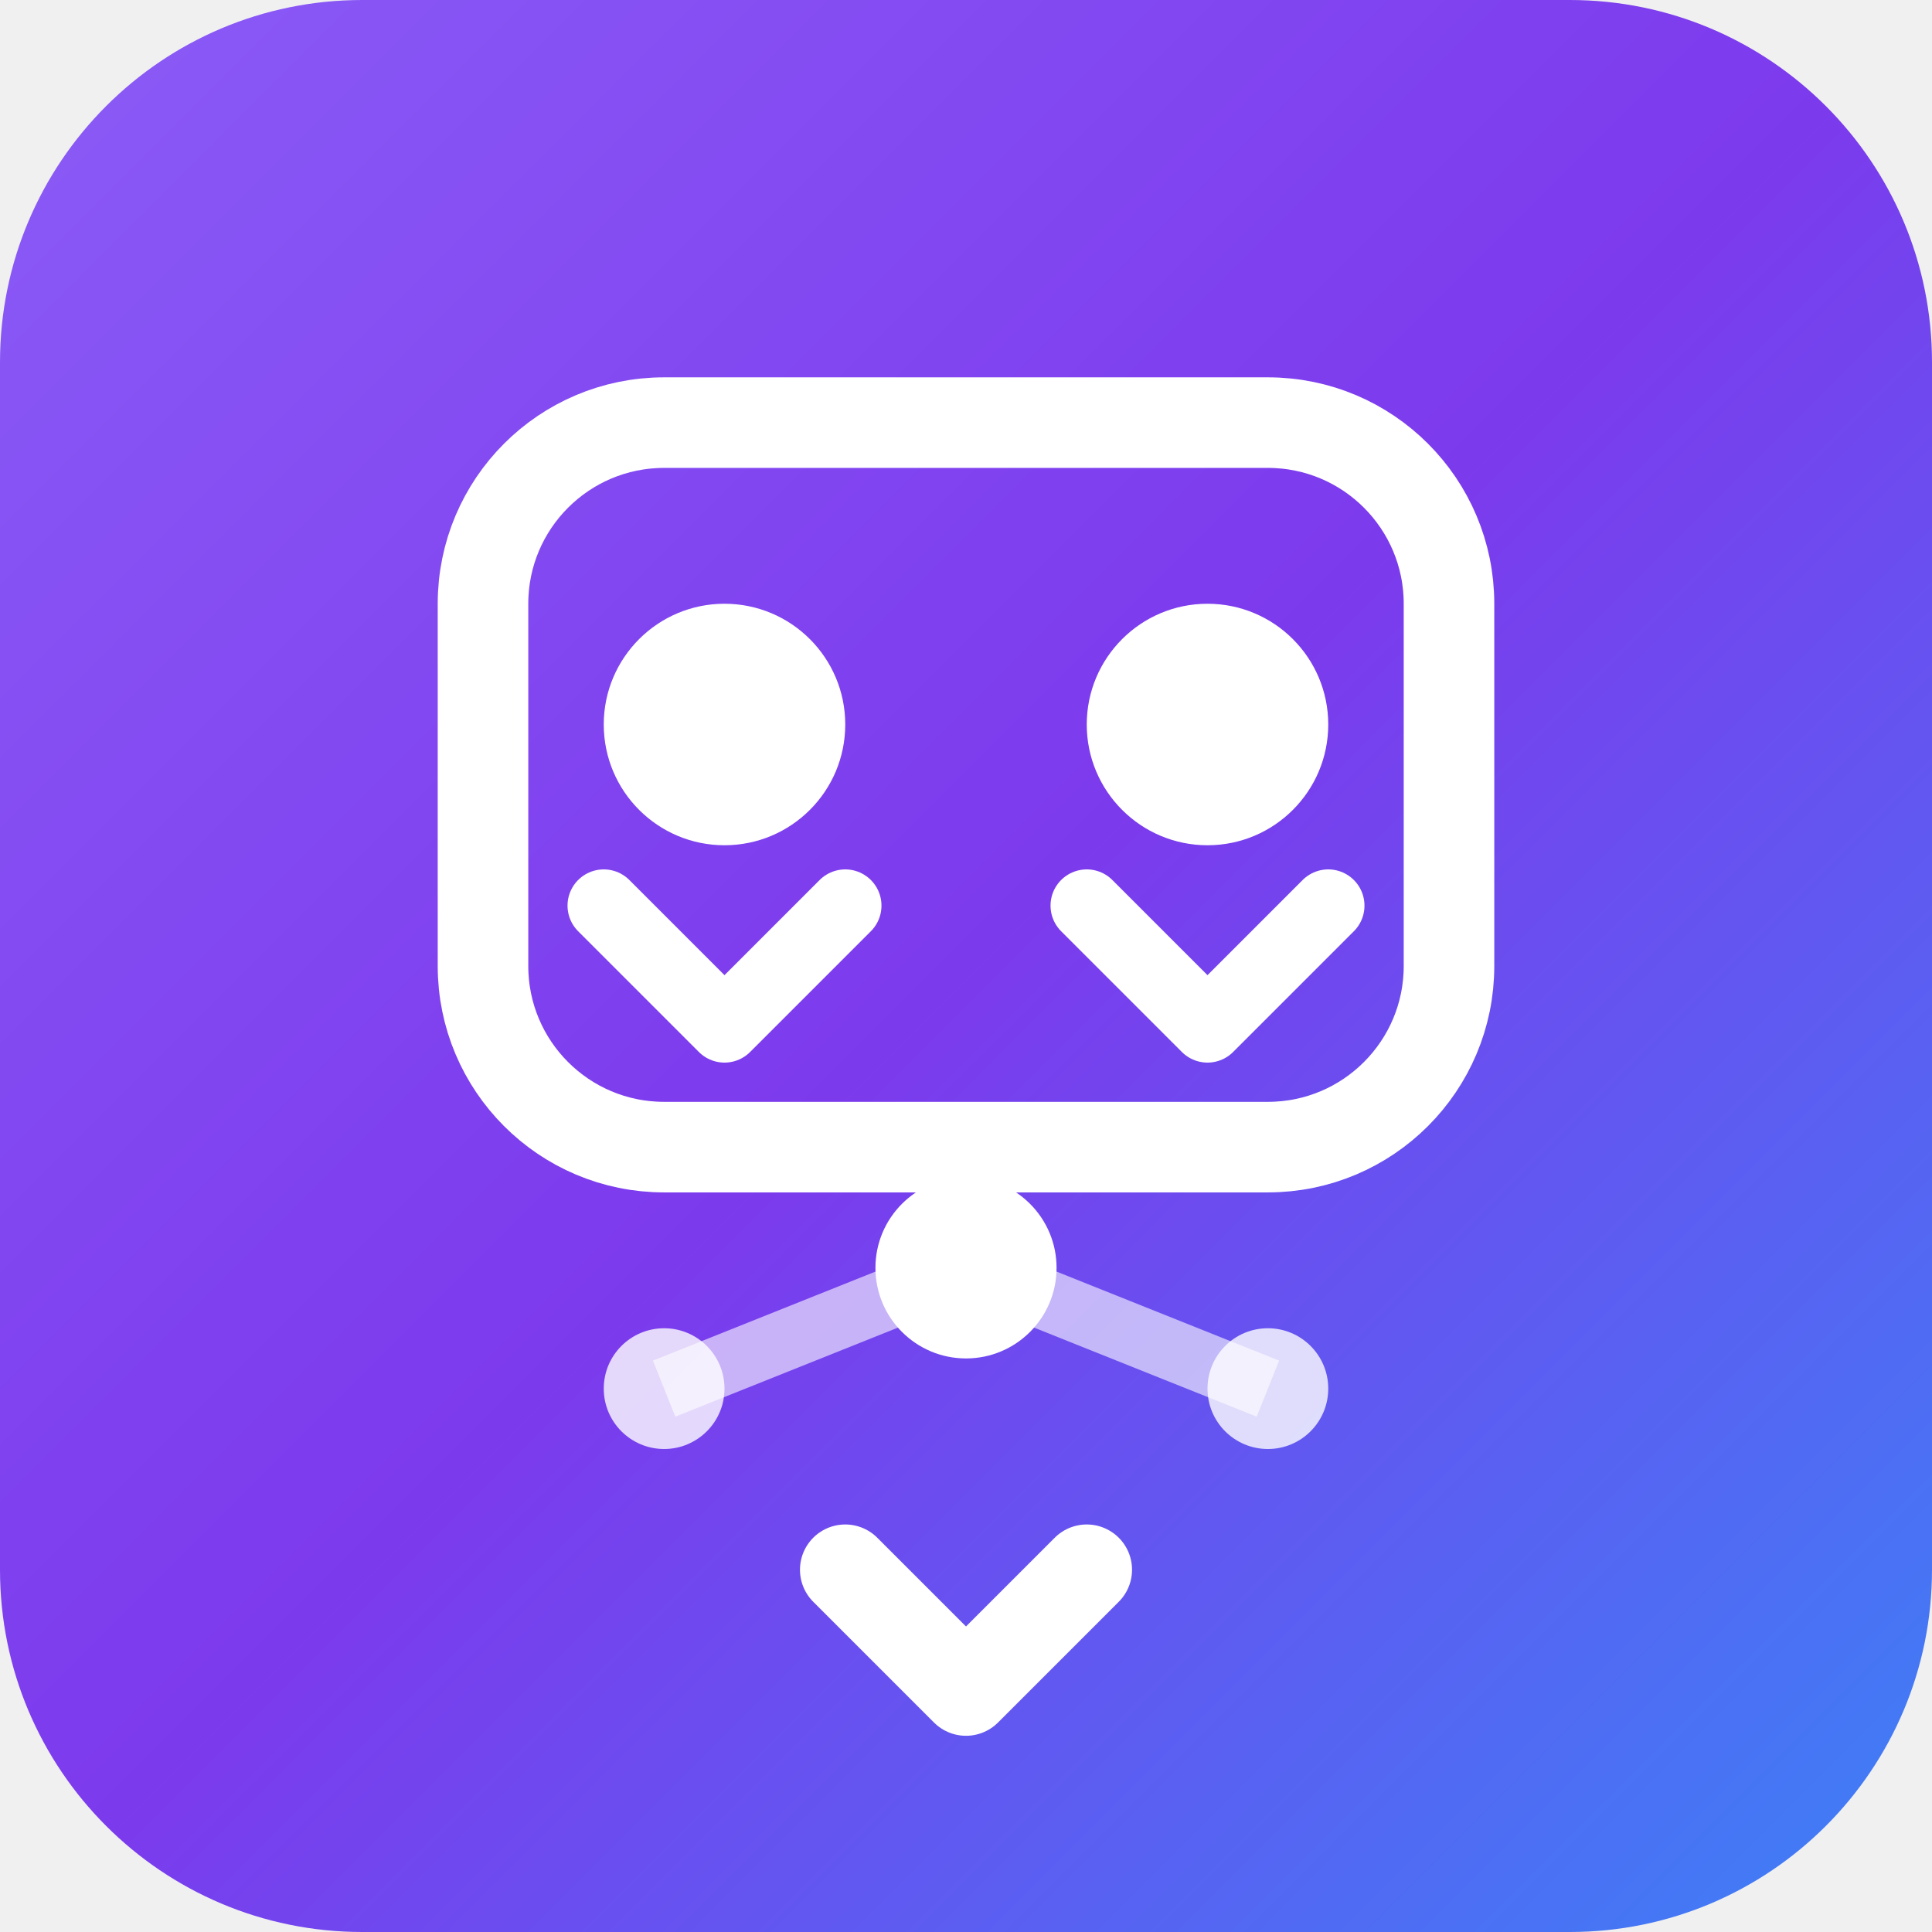
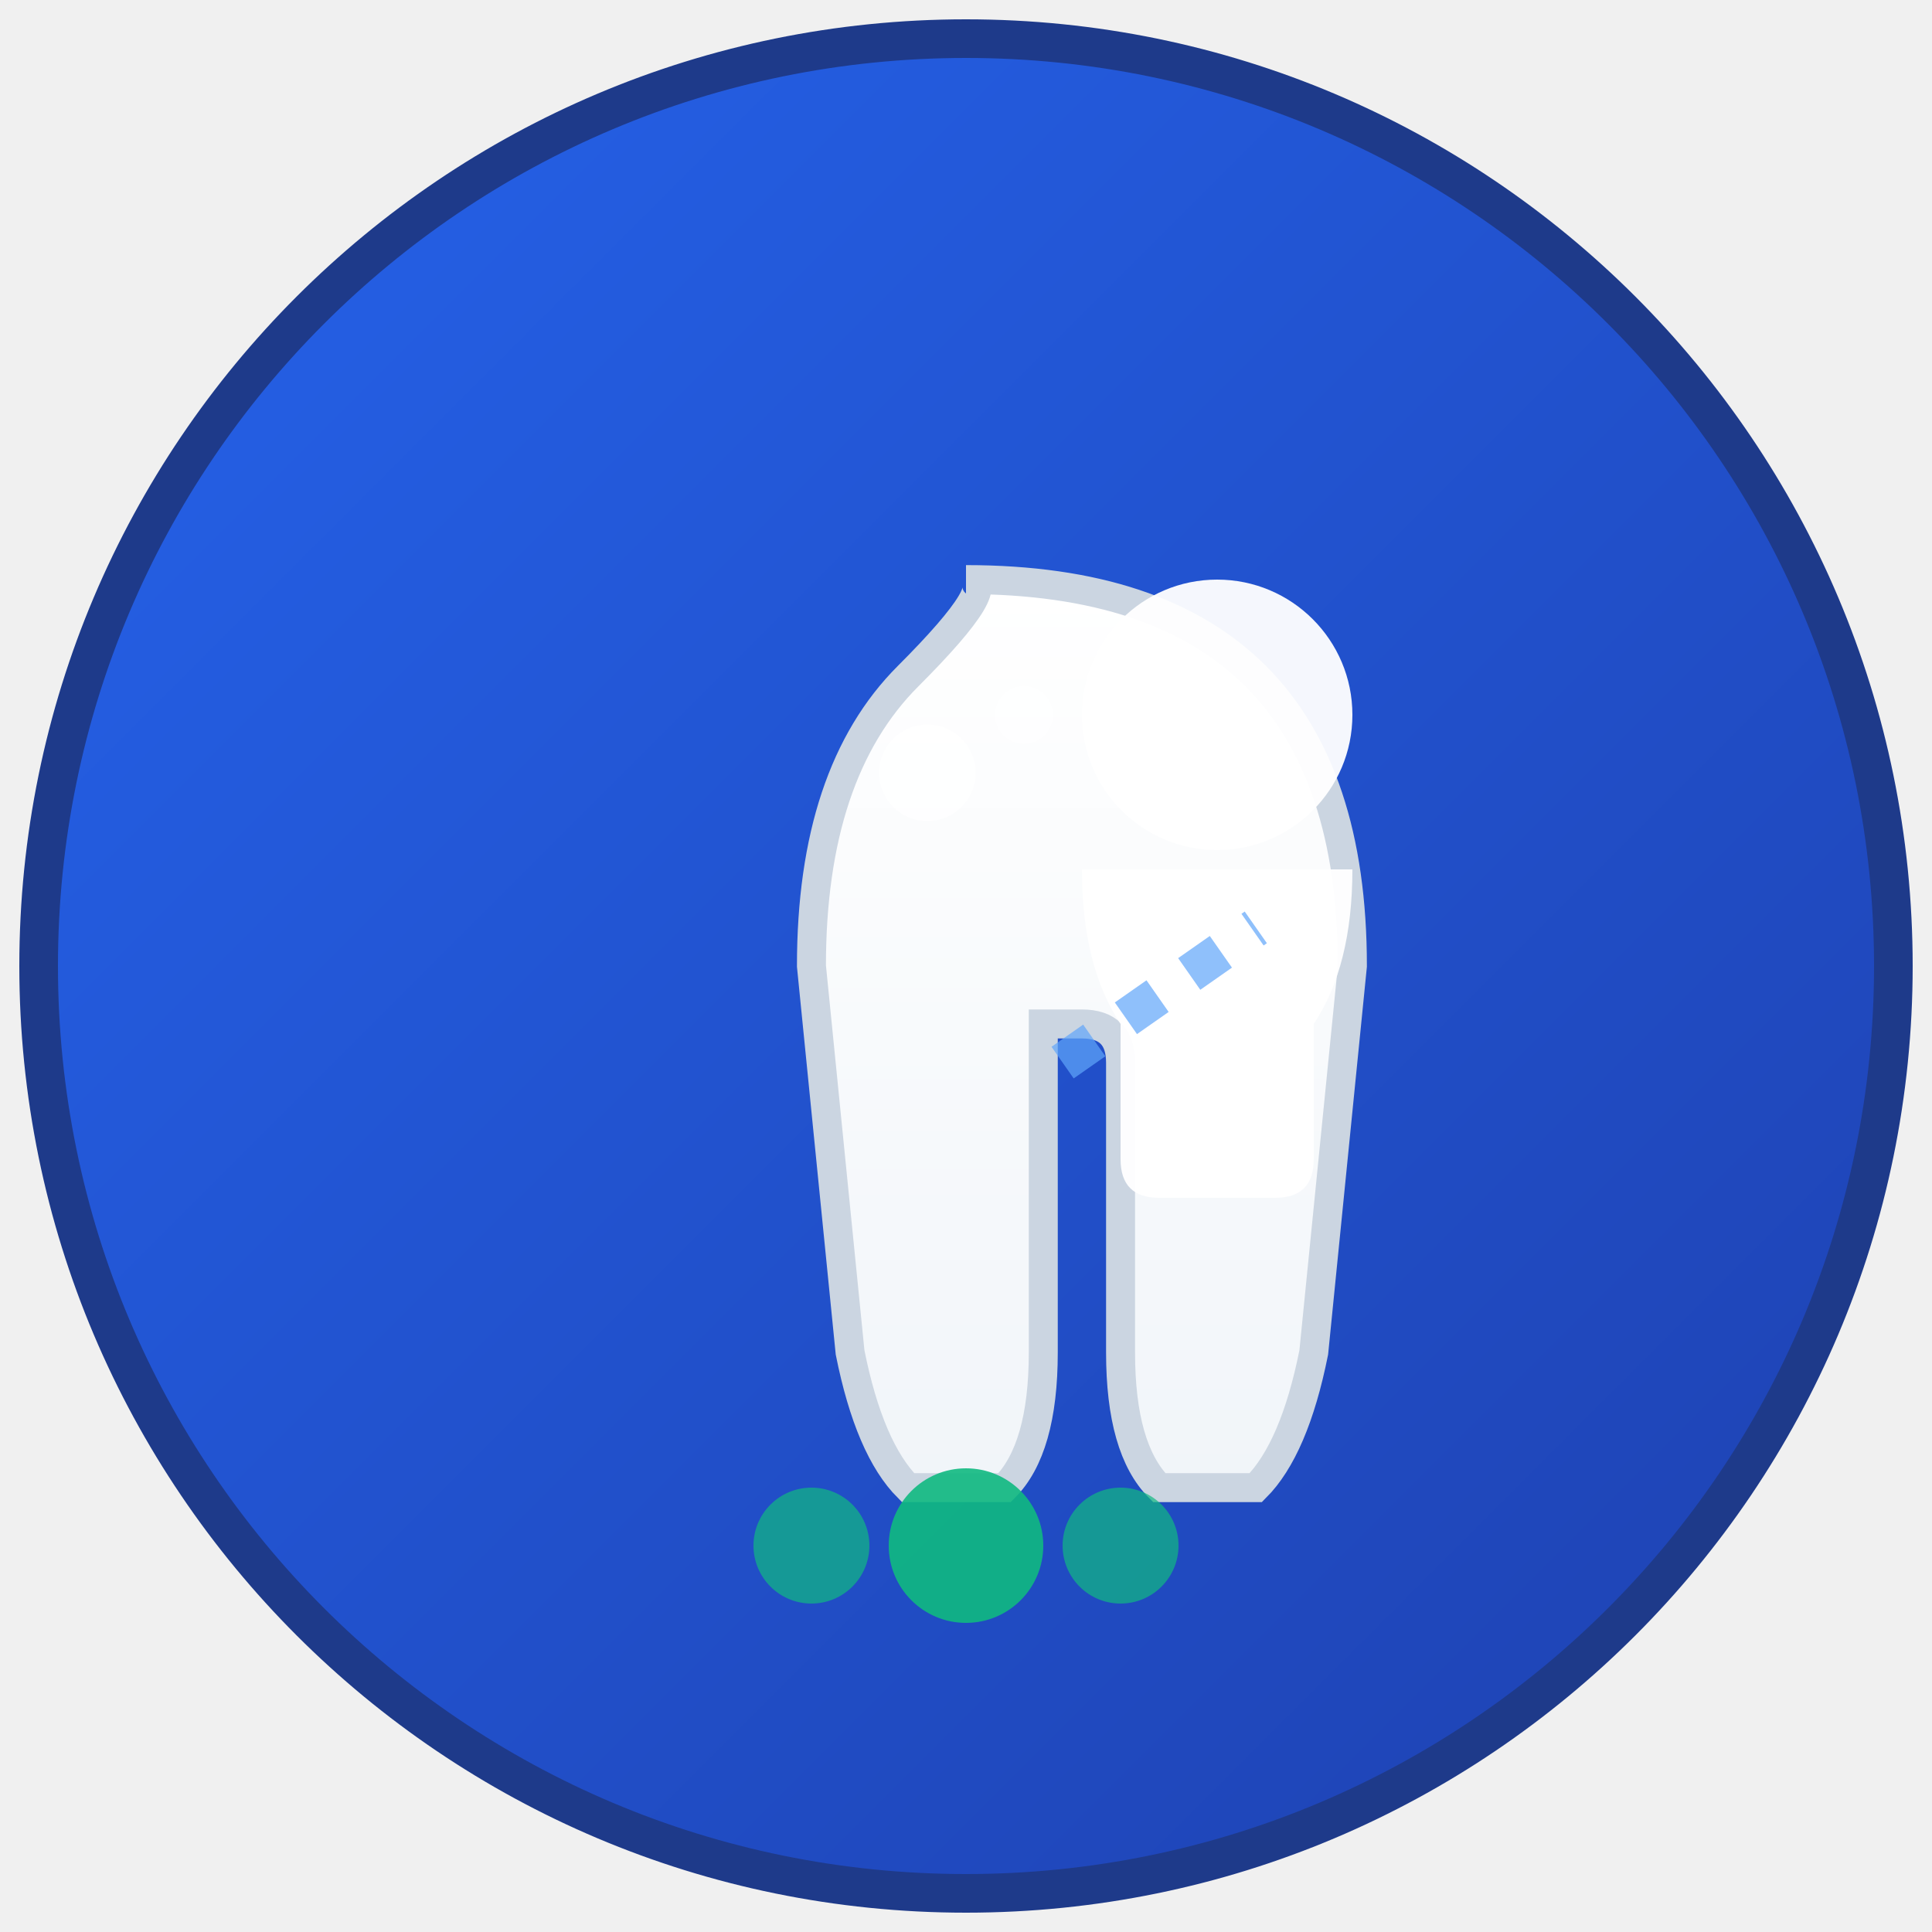
- <svg xmlns="http://www.w3.org/2000/svg" width="32" height="32" viewBox="0 0 32 32" fill="none">
-   <rect width="32" height="32" rx="6" fill="url(#gradient)" />
-   <rect x="8" y="7" width="16" height="12" rx="3" stroke="#ffffff" stroke-width="1.5" fill="none" />
-   <circle cx="12" cy="12" r="2" fill="#ffffff" />
-   <circle cx="20" cy="12" r="2" fill="#ffffff" />
-   <path d="M10 15L12 17L14 15" stroke="#ffffff" stroke-width="1.2" stroke-linecap="round" stroke-linejoin="round" fill="none" />
-   <path d="M18 15L20 17L22 15" stroke="#ffffff" stroke-width="1.2" stroke-linecap="round" stroke-linejoin="round" fill="none" />
-   <circle cx="16" cy="21" r="1.5" fill="#ffffff" />
-   <circle cx="11" cy="23" r="1" fill="#ffffff" opacity="0.8" />
-   <circle cx="21" cy="23" r="1" fill="#ffffff" opacity="0.8" />
-   <path d="M16 21L11 23" stroke="#ffffff" stroke-width="1" opacity="0.6" />
-   <path d="M16 21L21 23" stroke="#ffffff" stroke-width="1" opacity="0.6" />
-   <path d="M14 26L16 28L18 26" stroke="#ffffff" stroke-width="1.5" stroke-linecap="round" stroke-linejoin="round" fill="none" />
+ <svg xmlns="http://www.w3.org/2000/svg" viewBox="0 0 100 100">
  <defs>
-     <linearGradient id="gradient" x1="0%" y1="0%" x2="100%" y2="100%">
-       <stop offset="0%" style="stop-color:#8B5CF6" />
-       <stop offset="50%" style="stop-color:#7C3AED" />
-       <stop offset="100%" style="stop-color:#3B82F6" />
+     <linearGradient id="bgGradient" x1="0%" y1="0%" x2="100%" y2="100%">
+       <stop offset="0%" style="stop-color:#2563eb;stop-opacity:1" />
+       <stop offset="100%" style="stop-color:#1e40af;stop-opacity:1" />
+     </linearGradient>
+     <linearGradient id="toothGradient" x1="0%" y1="0%" x2="0%" y2="100%">
+       <stop offset="0%" style="stop-color:#ffffff;stop-opacity:1" />
+       <stop offset="100%" style="stop-color:#f1f5f9;stop-opacity:1" />
    </linearGradient>
  </defs>
+   <circle cx="50" cy="50" r="48" fill="url(#bgGradient)" stroke="#1e3a8a" stroke-width="2" />
+   <g transform="translate(30, 25)">
+     <path d="M 20 5              Q 30 5 35 10              Q 40 15 40 25              L 38 45              Q 37 50 35 52              L 30 52              Q 28 50 28 45              L 28 30              Q 28 28 26 28              L 24 28              L 24 30              L 24 45              Q 24 50 22 52              L 17 52              Q 15 50 14 45              L 12 25              Q 12 15 17 10              Q 22 5 20 5 Z" fill="url(#toothGradient)" stroke="#cbd5e1" stroke-width="1.5" />
+     <circle cx="18" cy="15" r="2.5" fill="#ffffff" opacity="0.8" />
+     <circle cx="23" cy="12" r="1.5" fill="#ffffff" opacity="0.6" />
+   </g>
+   <g transform="translate(50, 25)">
+     <circle cx="13" cy="12" r="7" fill="#ffffff" opacity="0.95" />
+     <path d="M 6 20              Q 6 25 8 28              L 8 35              Q 8 37 10 37              L 16 37              Q 18 37 18 35              L 18 28              Q 20 25 20 20              Z" fill="#ffffff" opacity="0.95" />
+   </g>
+   <line x1="55" y1="55" x2="65" y2="48" stroke="#60a5fa" stroke-width="2" opacity="0.7" stroke-dasharray="2,2" />
+   <circle cx="50" cy="80" r="4" fill="#10b981" opacity="0.9" />
+   <circle cx="42" cy="80" r="3" fill="#10b981" opacity="0.7" />
+   <circle cx="58" cy="80" r="3" fill="#10b981" opacity="0.7" />
</svg>
